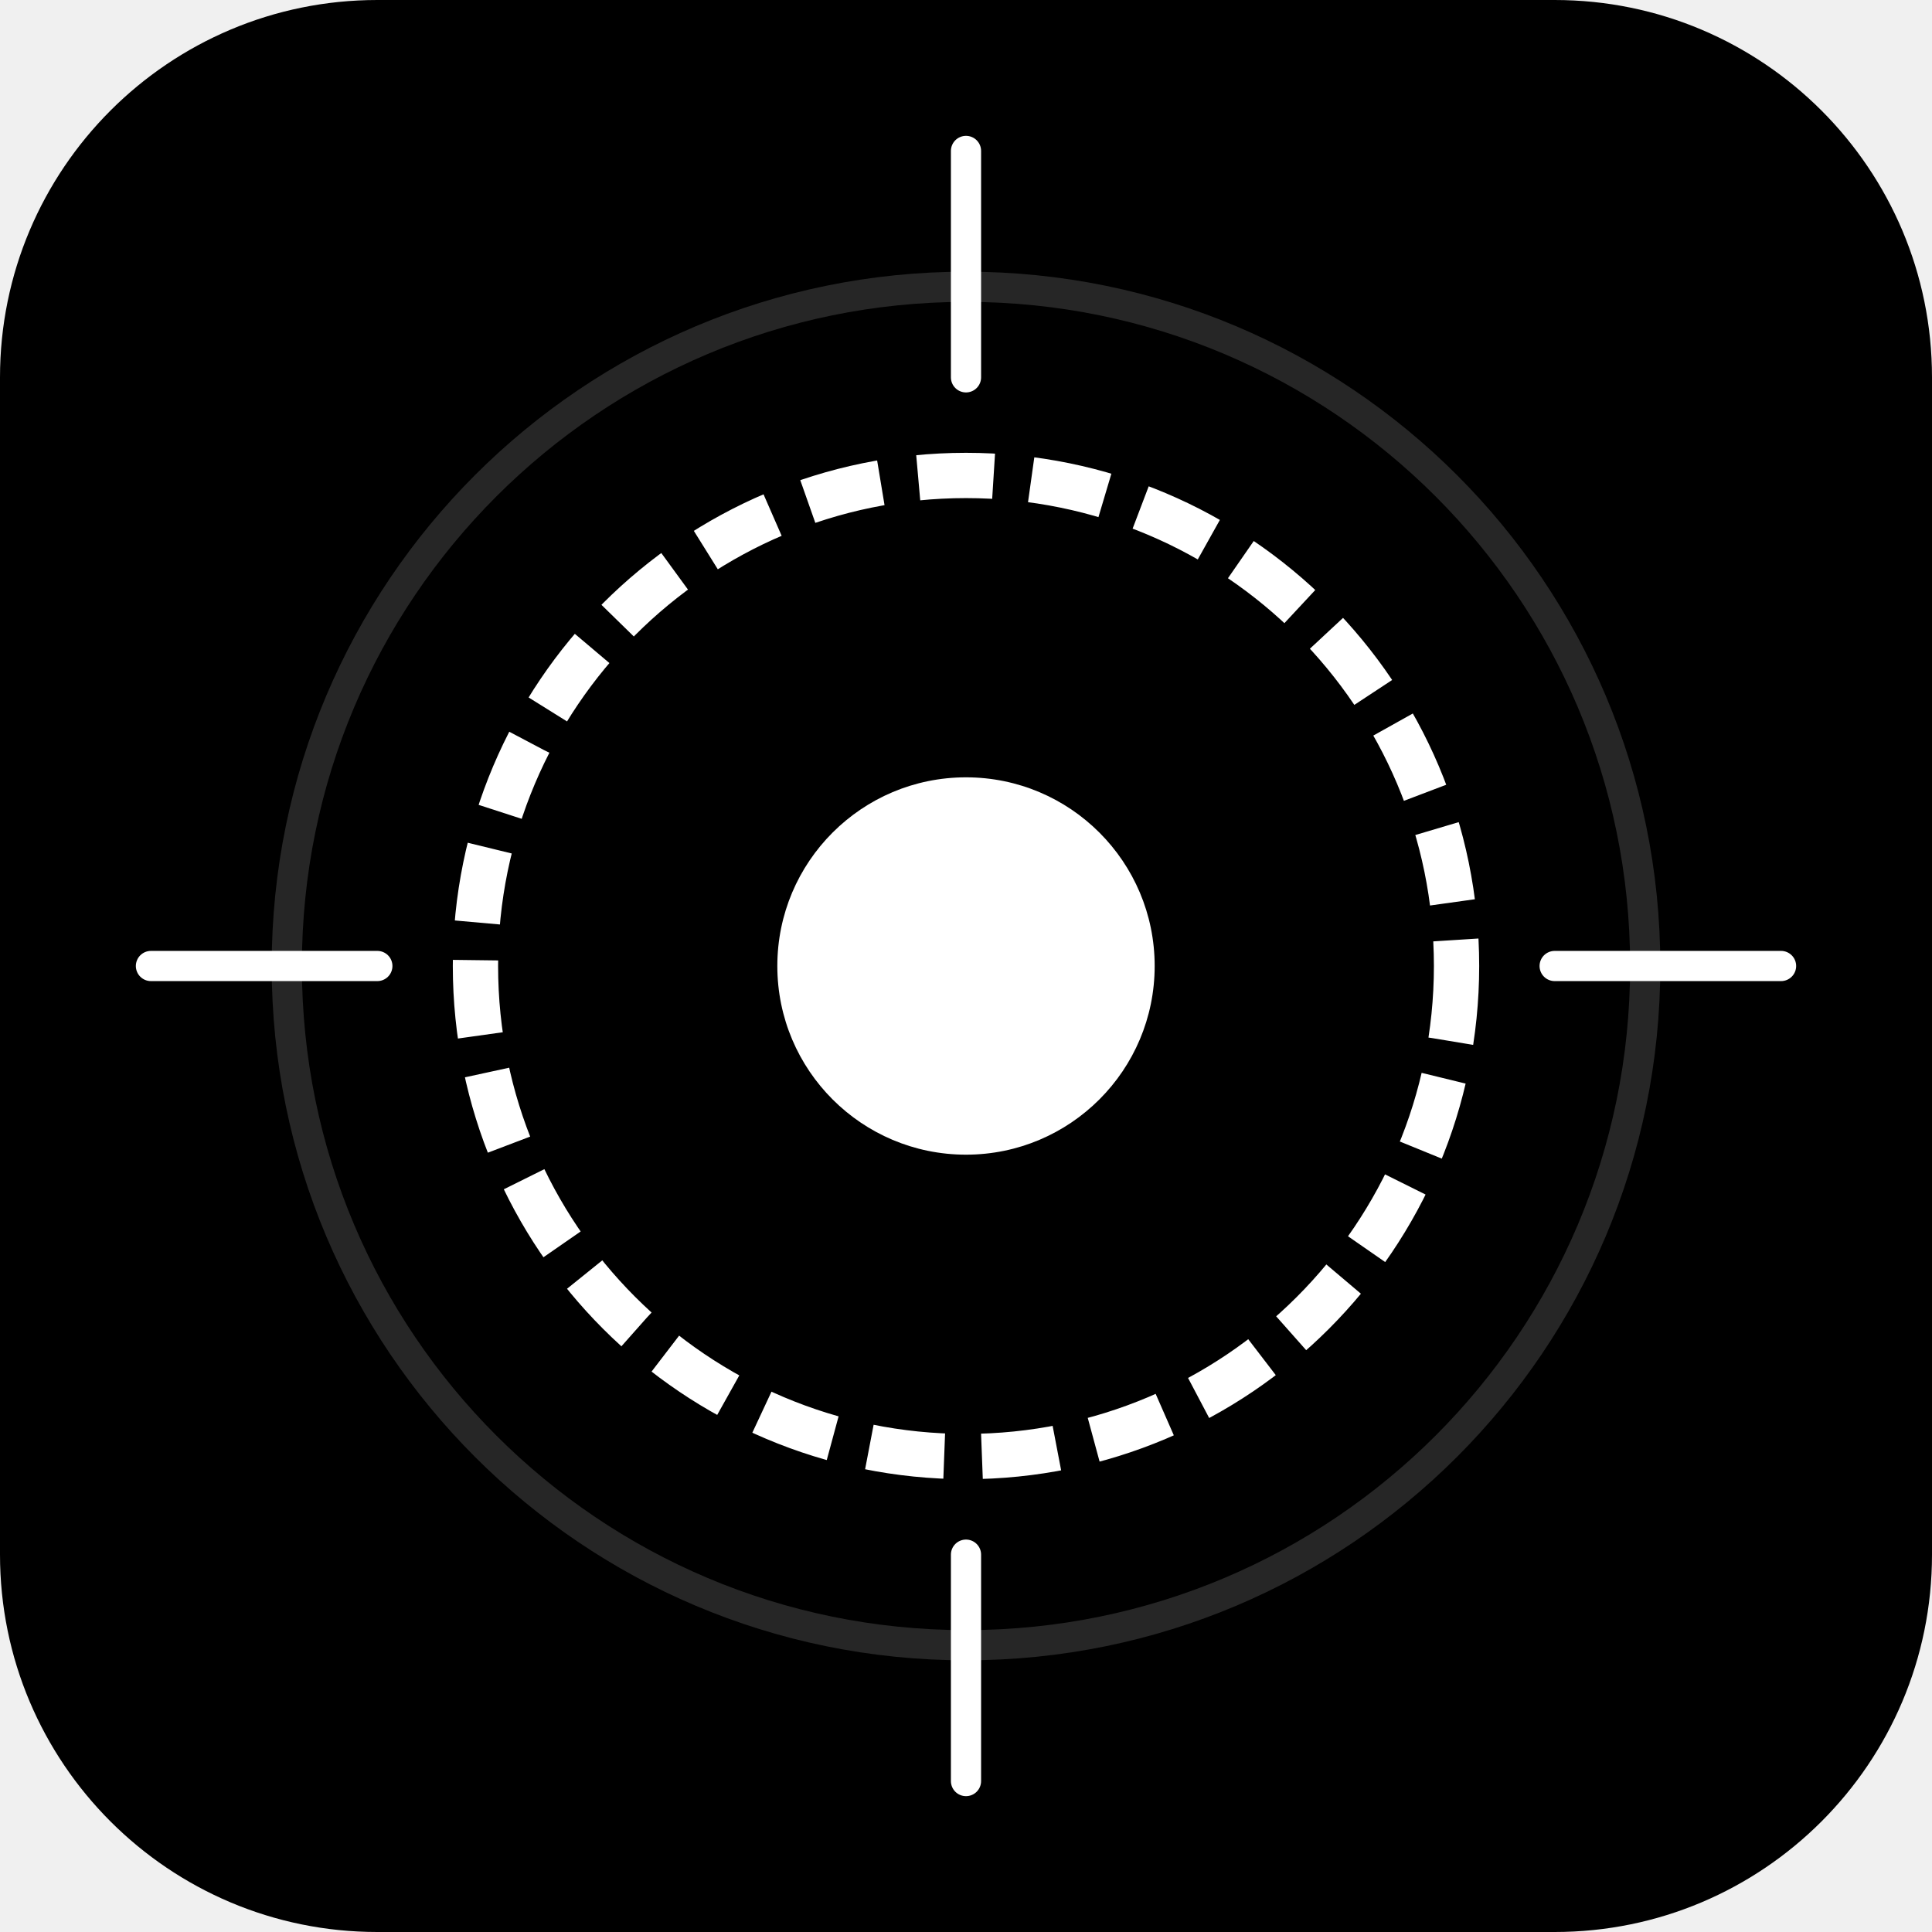
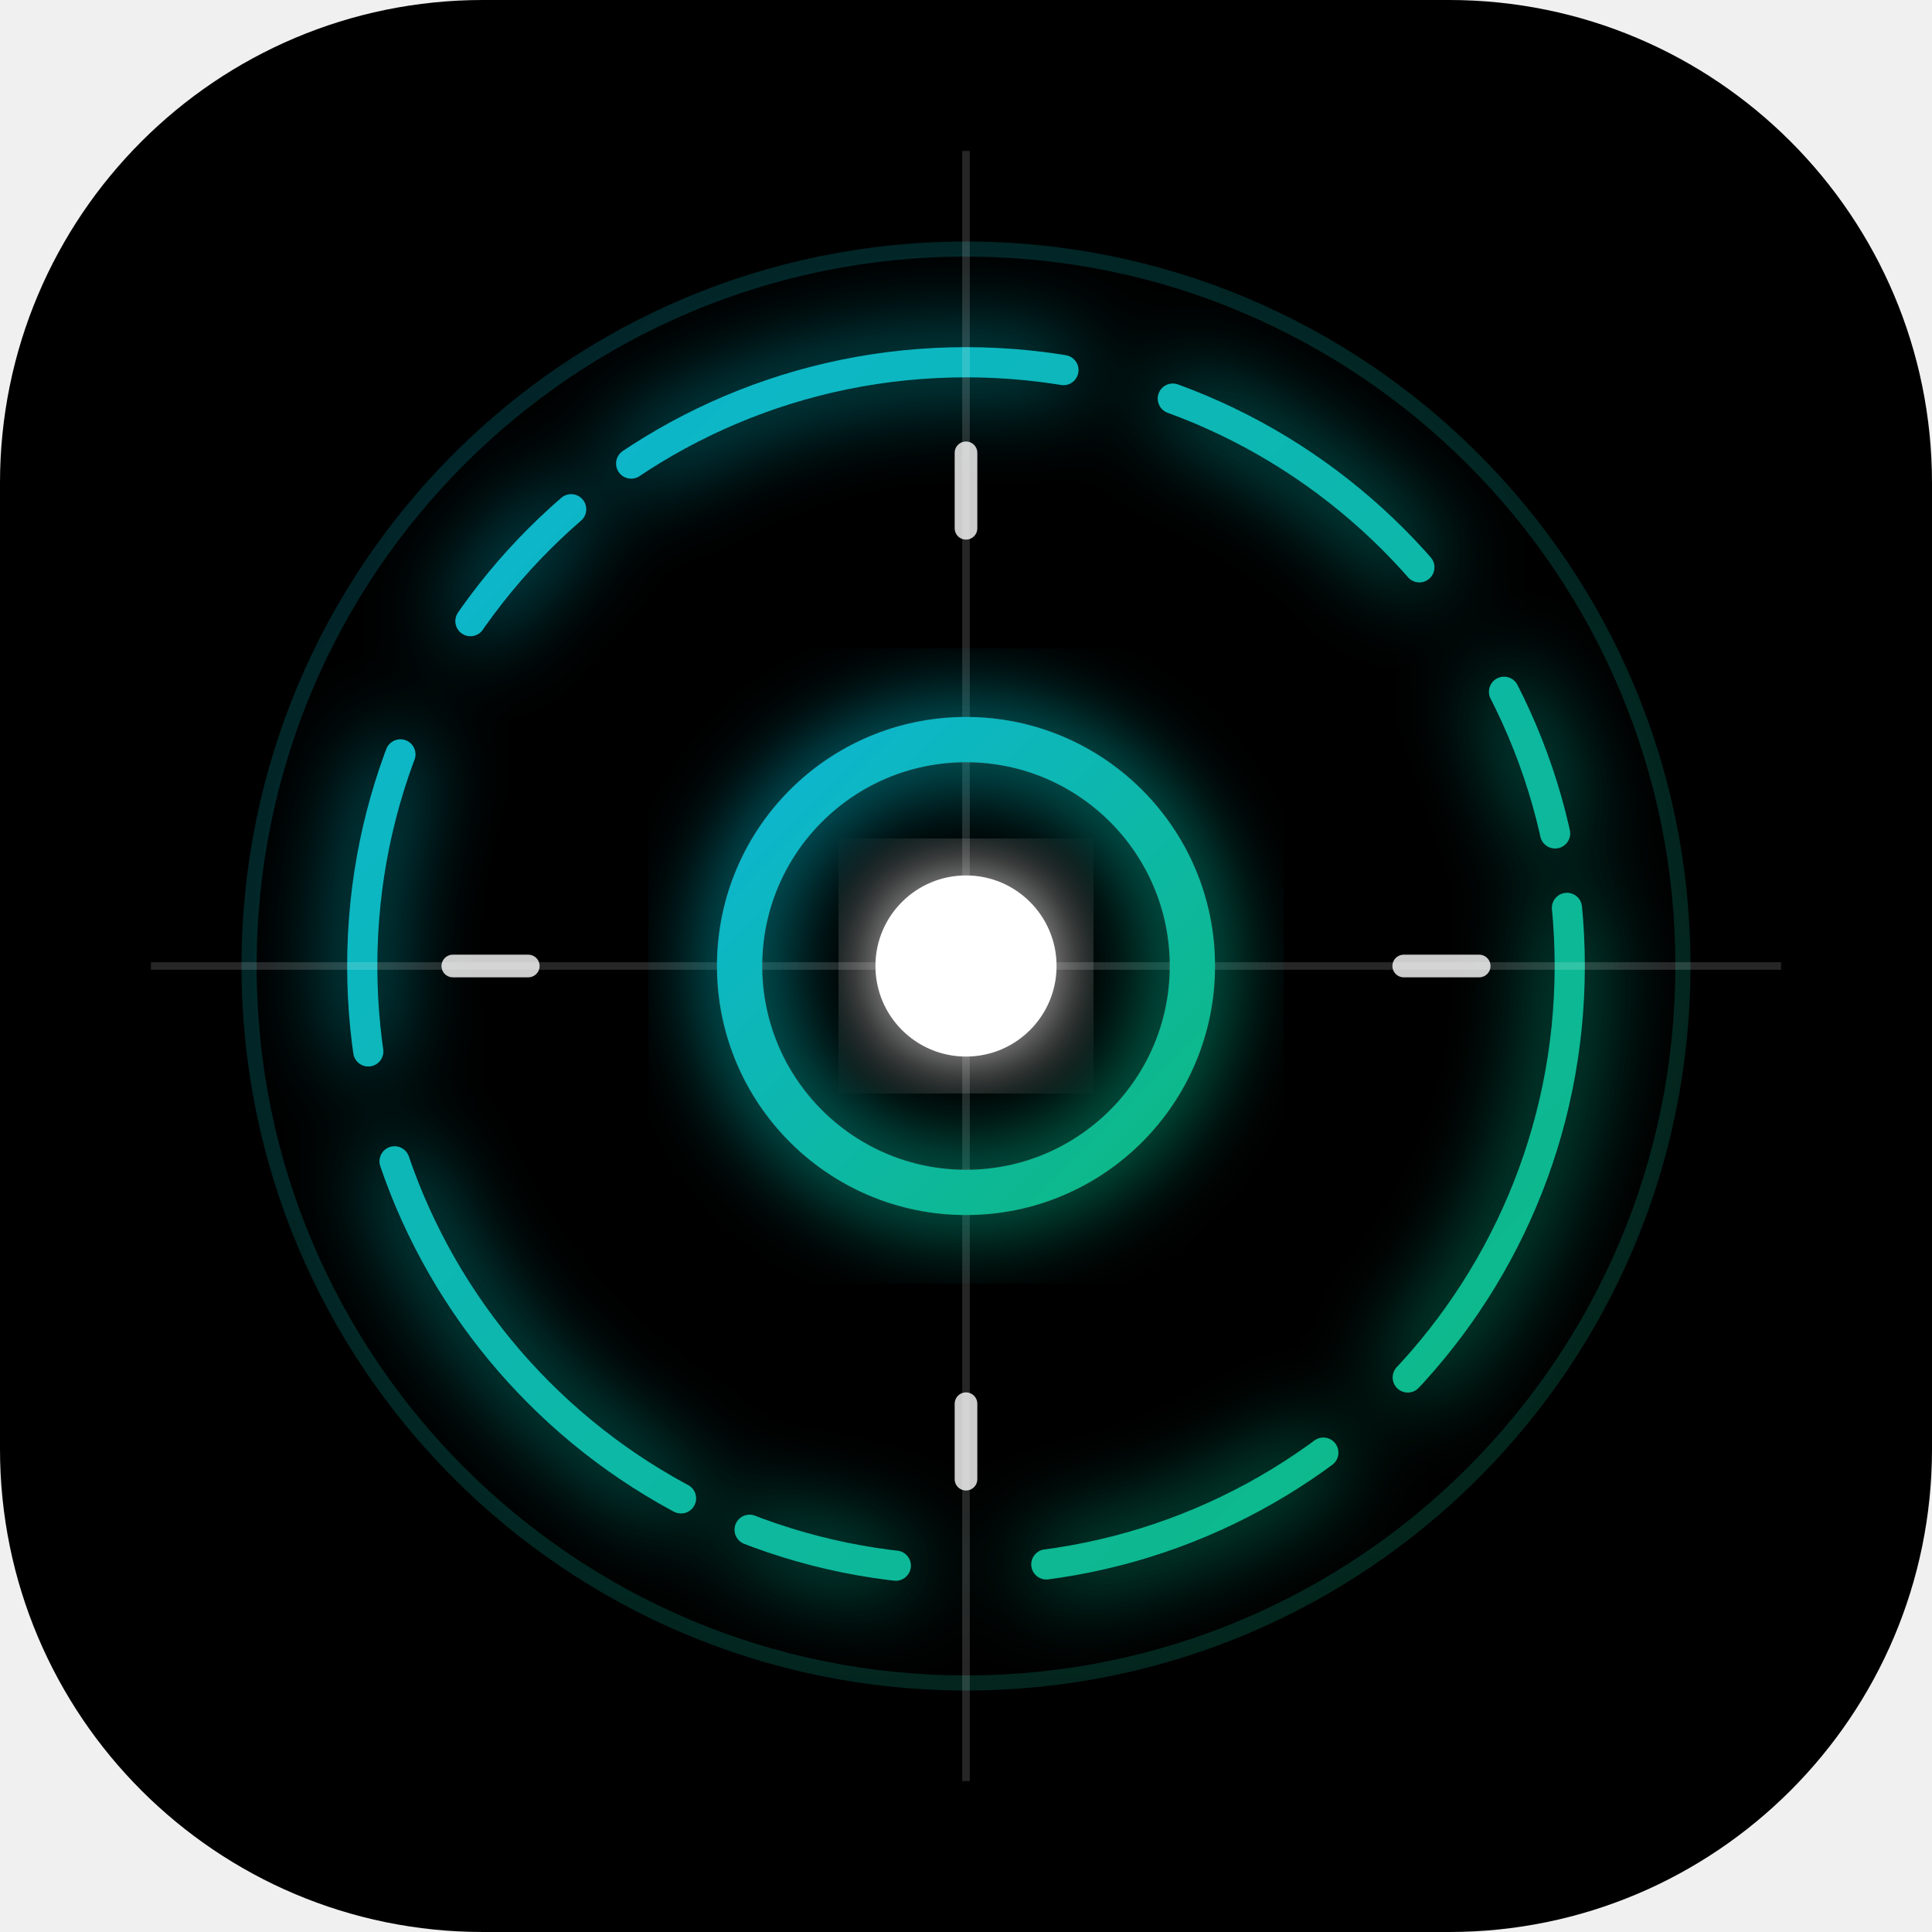
<svg xmlns="http://www.w3.org/2000/svg" viewBox="0 0 512 512" width="100%" height="100%">
-   <rect width="512" height="512" rx="100" fill="#000000" />
-   <circle cx="256" cy="256" r="180" fill="none" stroke="#262626" stroke-width="8" />
-   <circle cx="256" cy="256" r="130" fill="none" stroke="#ffffff" stroke-width="12" stroke-dasharray="20 10" />
-   <circle cx="256" cy="256" r="50" fill="#ffffff" />
-   <line x1="256" y1="40" x2="256" y2="100" stroke="#ffffff" stroke-width="8" stroke-linecap="round" />
-   <line x1="256" y1="412" x2="256" y2="472" stroke="#ffffff" stroke-width="8" stroke-linecap="round" />
-   <line x1="40" y1="256" x2="100" y2="256" stroke="#ffffff" stroke-width="8" stroke-linecap="round" />
-   <line x1="412" y1="256" x2="472" y2="256" stroke="#ffffff" stroke-width="8" stroke-linecap="round" />
+   <defs>
+     <linearGradient id="aether-glow" x1="0%" y1="0%" x2="100%" y2="100%">
+       <stop offset="0%" stop-color="#06b6d4" />
+       <stop offset="100%" stop-color="#10b981" />
+     </linearGradient>
+     <filter id="glow" x="-20%" y="-20%" width="140%" height="140%">
+       <feGaussianBlur stdDeviation="12" result="blur" />
+       <feMerge>
+         <feMergeNode in="blur" />
+         <feMergeNode in="SourceGraphic" />
+       </feMerge>
+     </filter>
+   </defs>
+   <rect width="512" height="512" rx="128" fill="#000000" />
+   <circle cx="256" cy="256" r="190" fill="none" stroke="url(#aether-glow)" stroke-width="4" opacity="0.2" />
+   <circle cx="256" cy="256" r="160" fill="none" stroke="url(#aether-glow)" stroke-width="8" stroke-dasharray="120 30 80 40 40 20" stroke-linecap="round" filter="url(#glow)" />
+   <line x1="256" y1="40" x2="256" y2="472" stroke="#ffffff" stroke-width="2" opacity="0.15" />
+   <line x1="40" y1="256" x2="472" y2="256" stroke="#ffffff" stroke-width="2" opacity="0.15" />
+   <circle cx="256" cy="256" r="60" fill="none" stroke="url(#aether-glow)" stroke-width="12" filter="url(#glow)" />
+   <circle cx="256" cy="256" r="24" fill="#ffffff" filter="url(#glow)" />
+   <line x1="256" y1="120" x2="256" y2="140" stroke="#ffffff" stroke-width="6" stroke-linecap="round" opacity="0.8" />
+   <line x1="256" y1="372" x2="256" y2="392" stroke="#ffffff" stroke-width="6" stroke-linecap="round" opacity="0.8" />
+   <line x1="120" y1="256" x2="140" y2="256" stroke="#ffffff" stroke-width="6" stroke-linecap="round" opacity="0.8" />
+   <line x1="372" y1="256" x2="392" y2="256" stroke="#ffffff" stroke-width="6" stroke-linecap="round" opacity="0.8" />
</svg>
